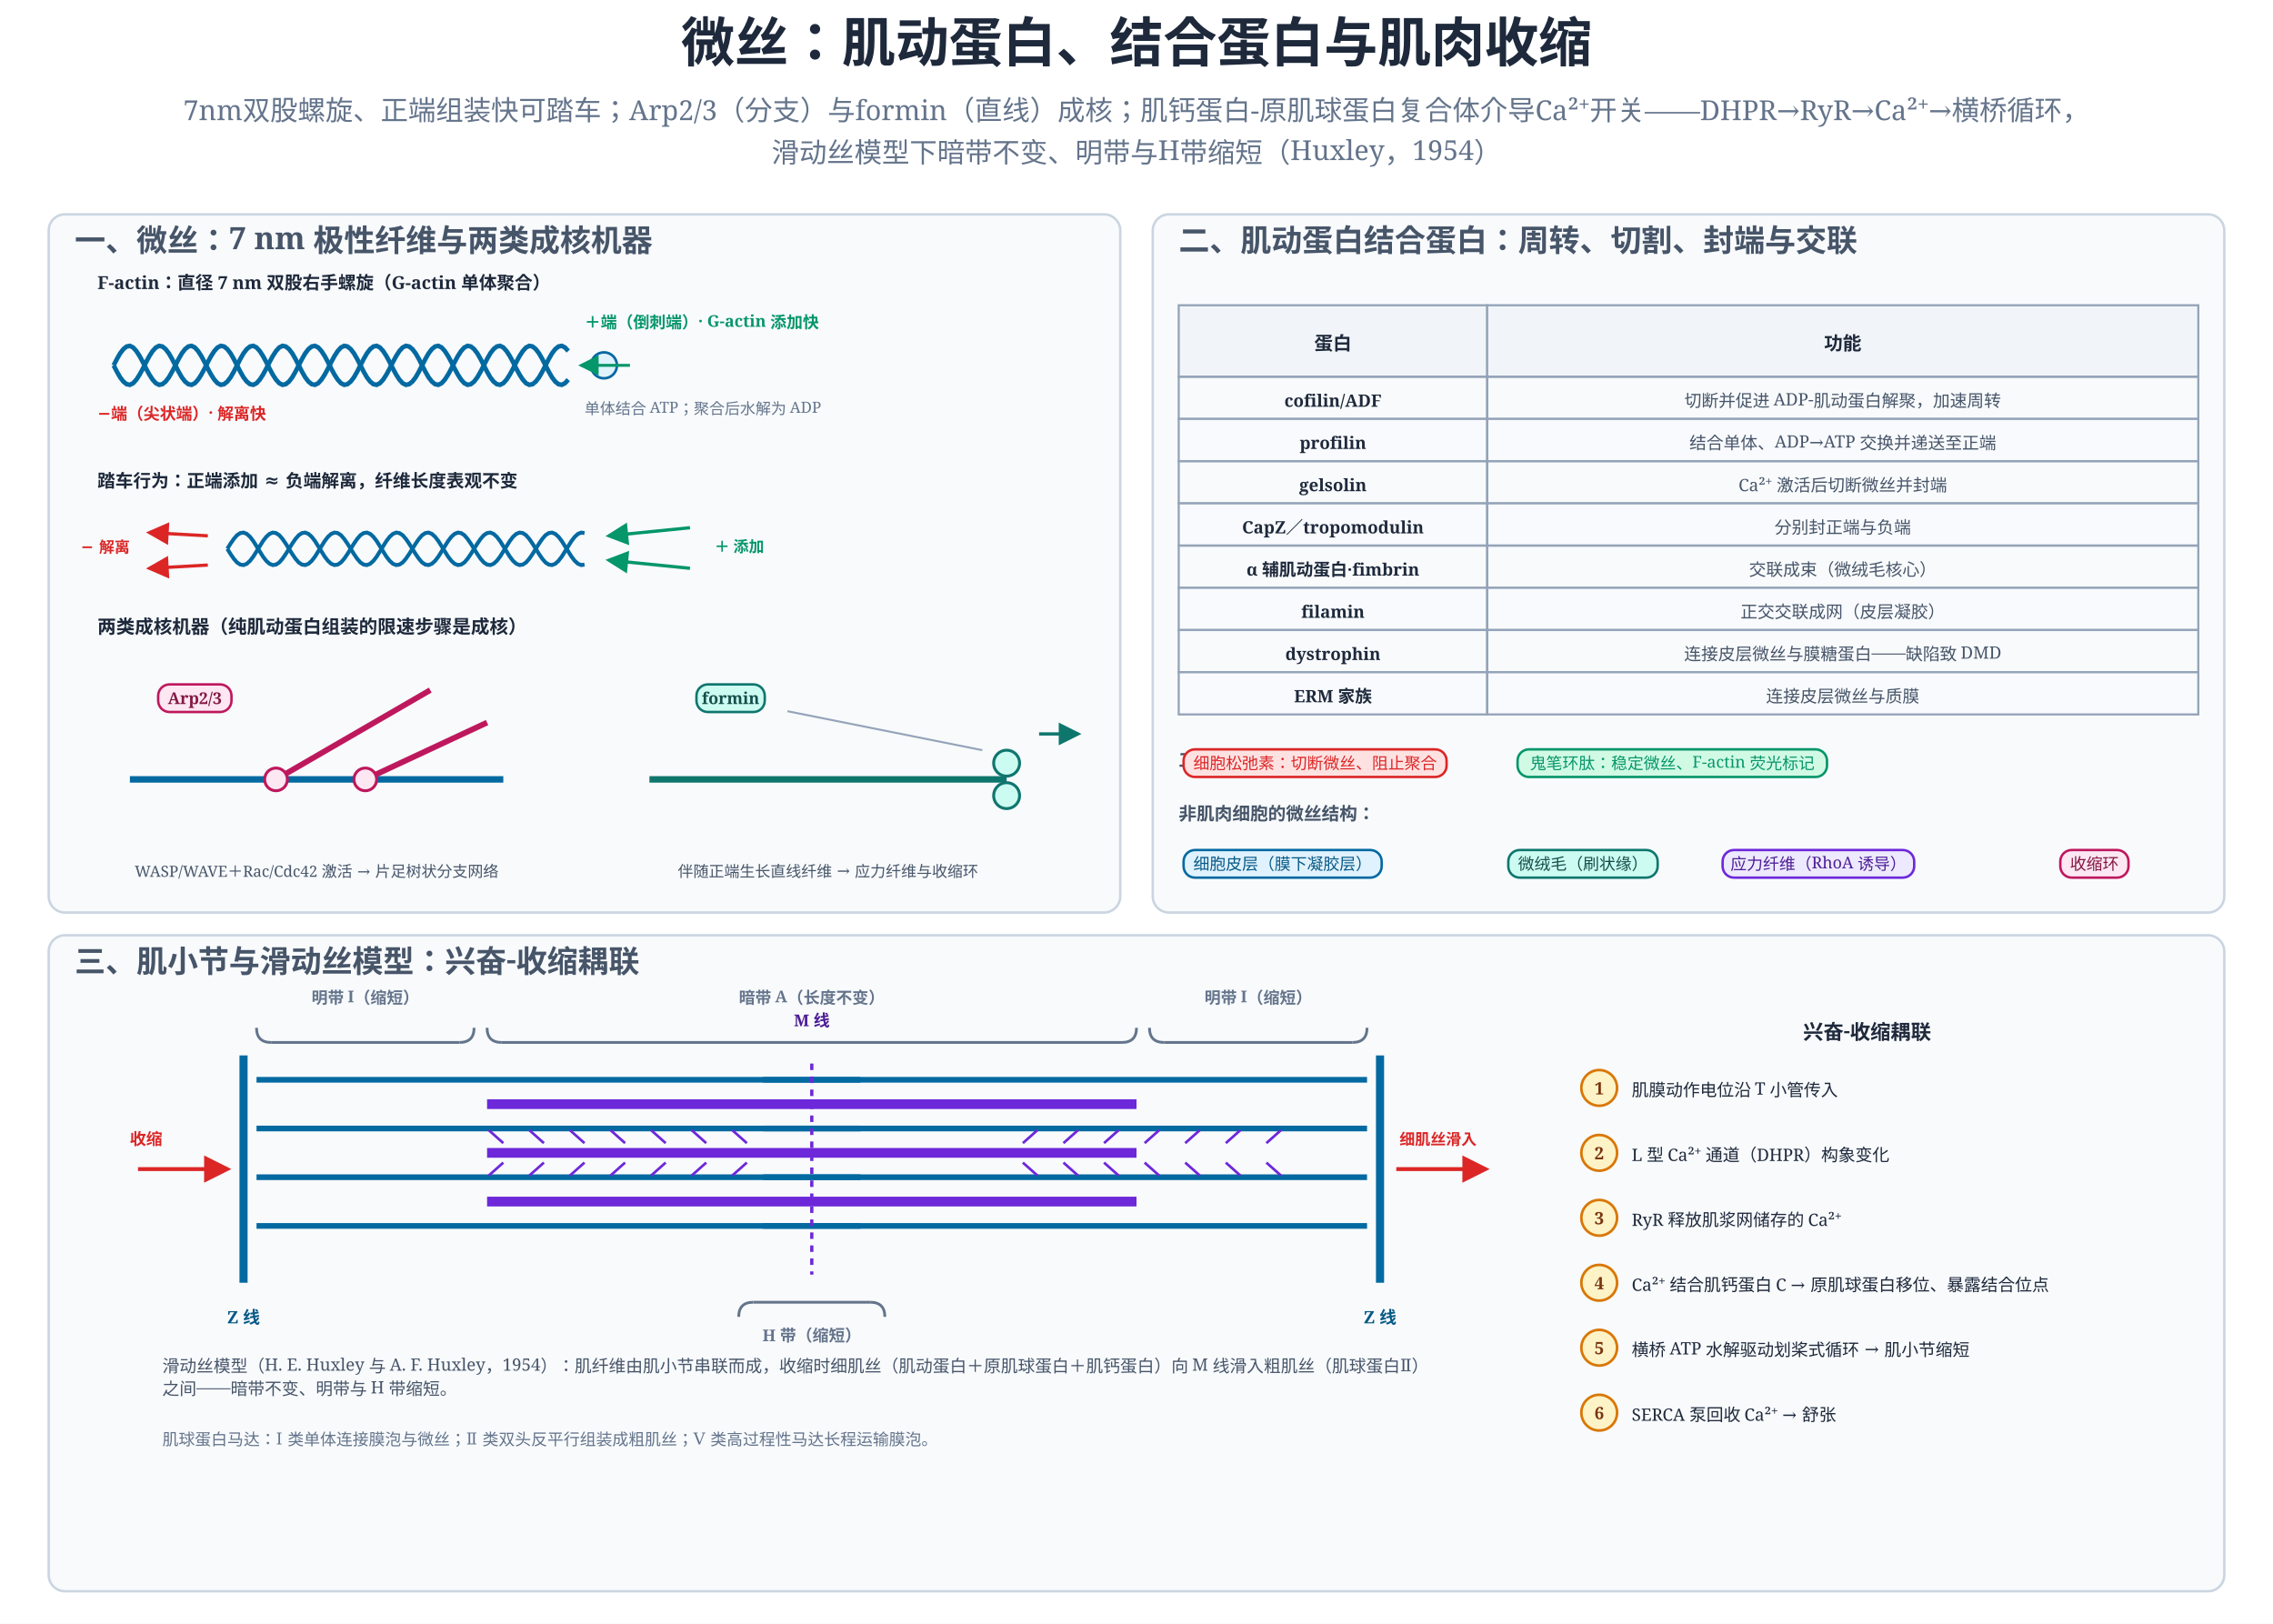
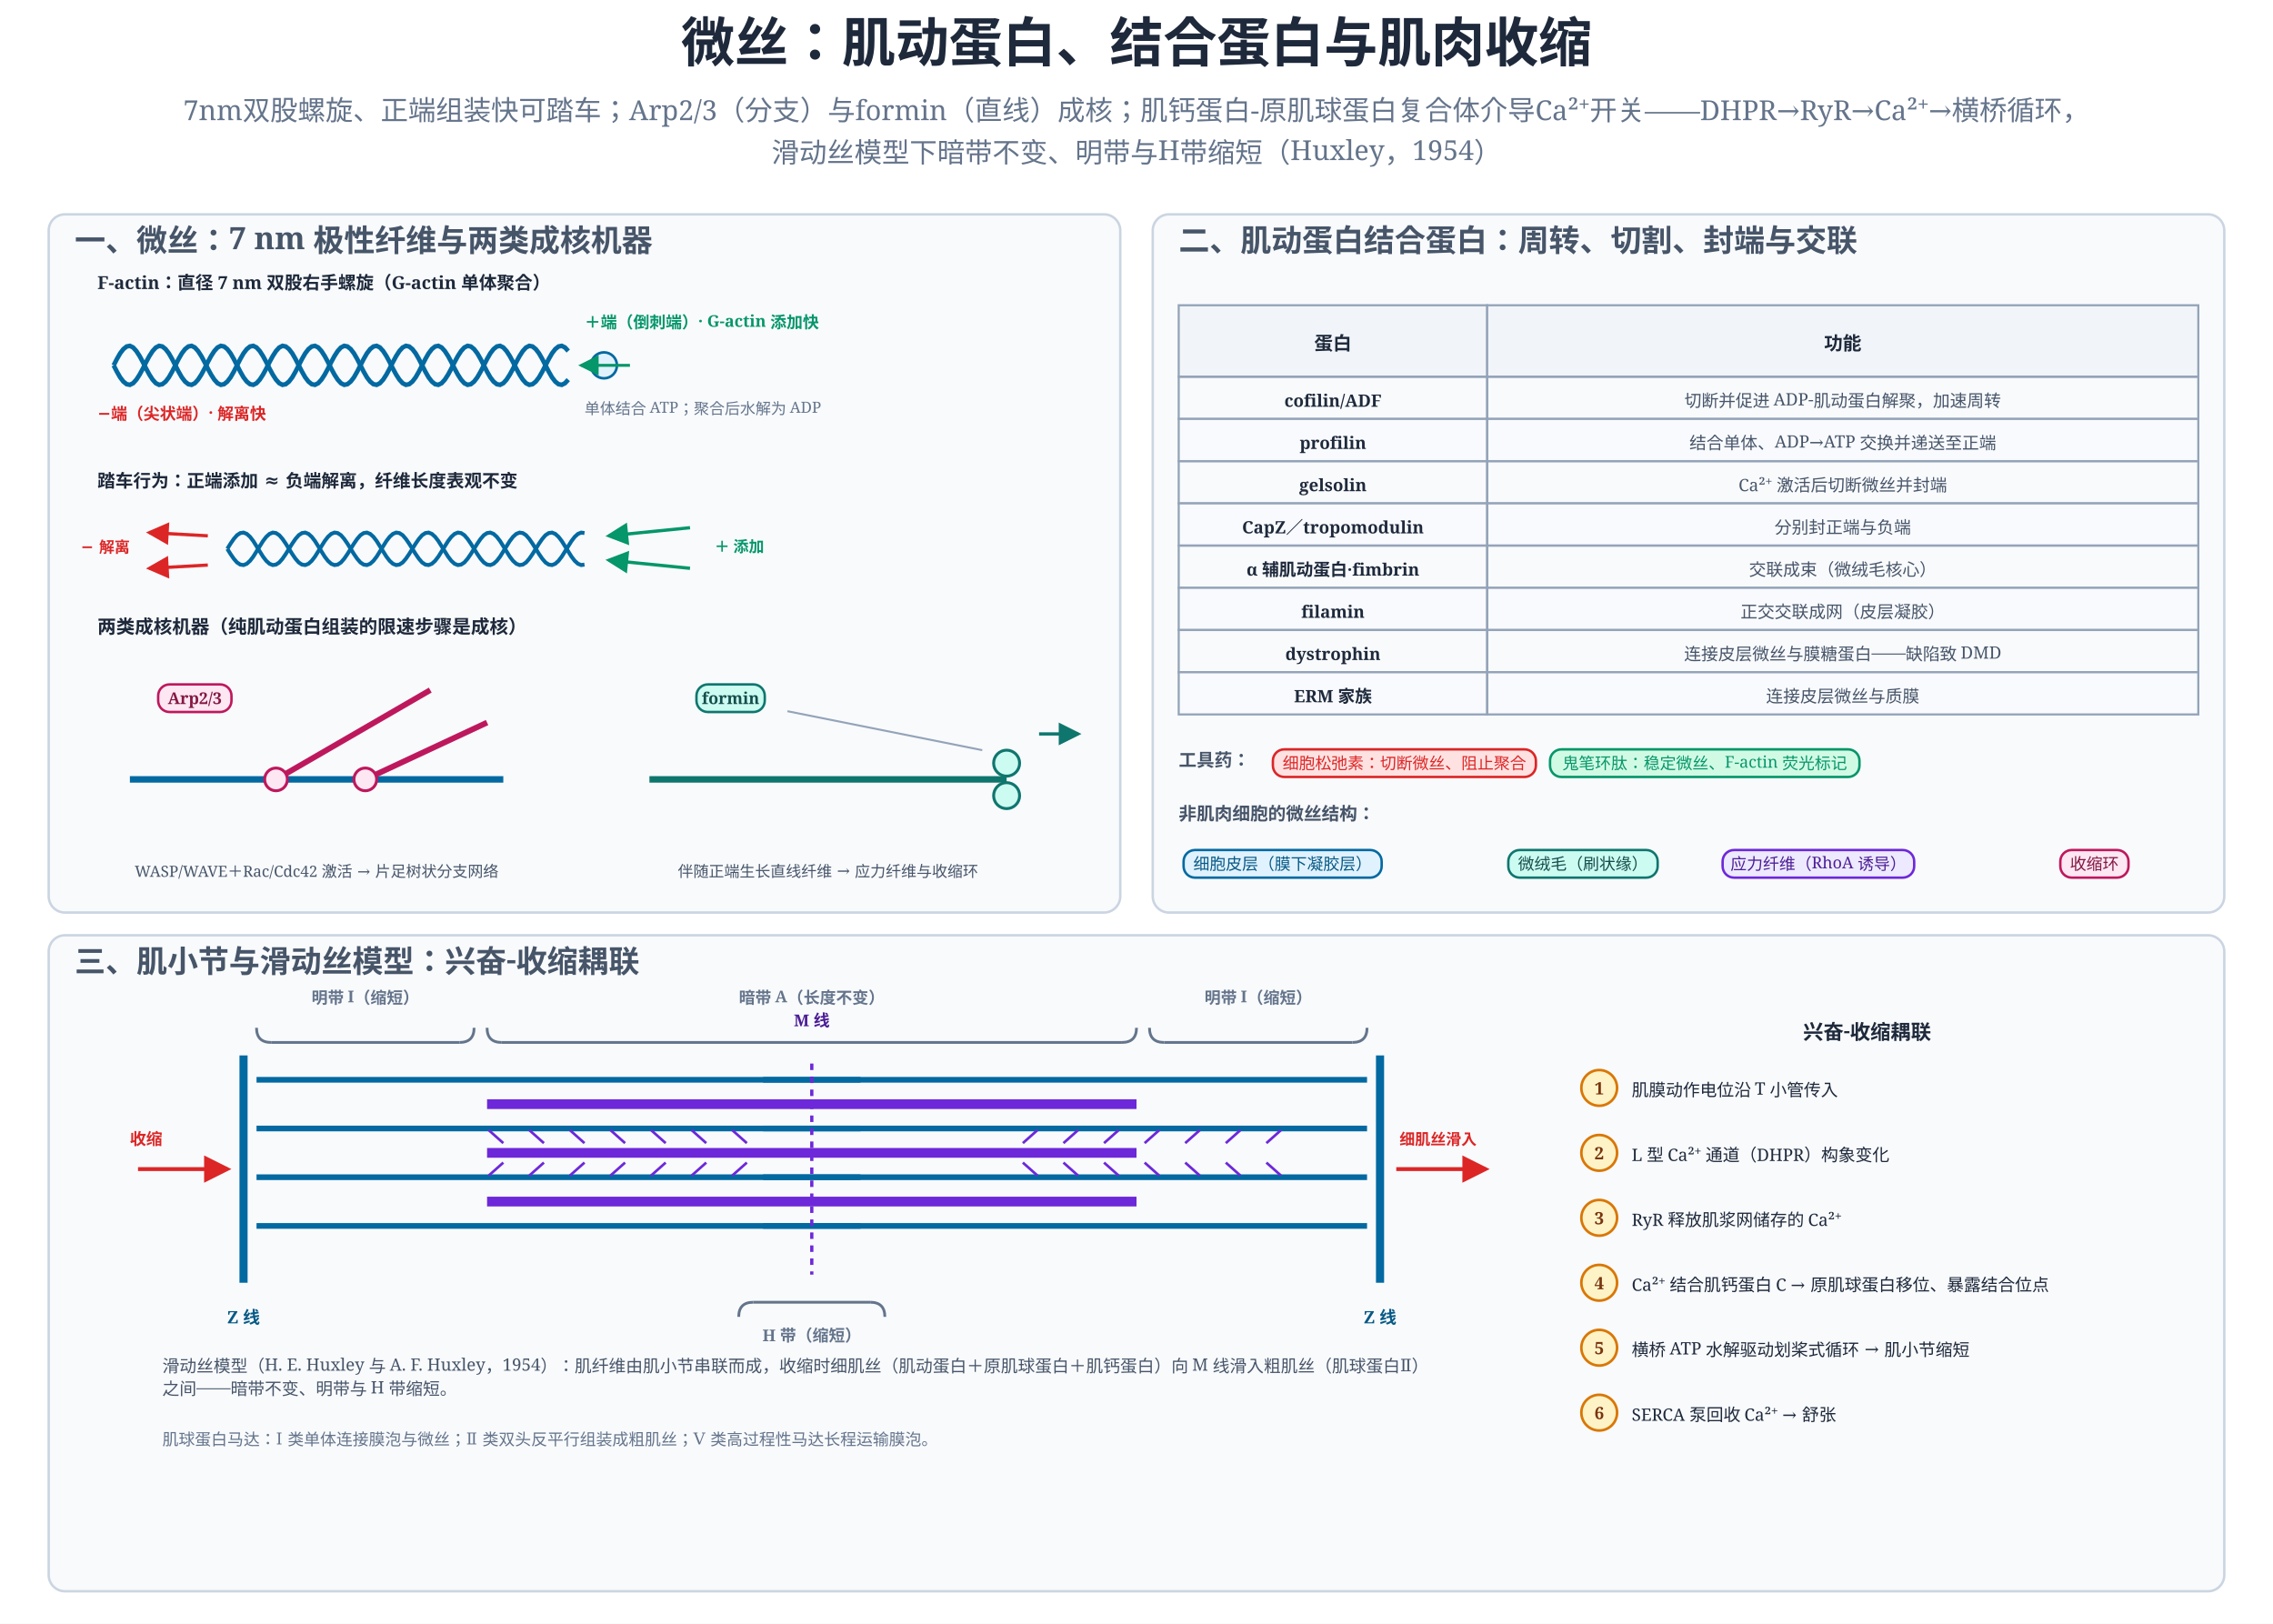
<svg xmlns="http://www.w3.org/2000/svg" width="1400" height="1000" viewBox="0 0 1400 1000" font-family="Noto Serif SC, LXGW WenKai, Songti SC, serif">
  <defs>
    <marker id="arr-ink" viewBox="0 0 10 10" refX="8.5" refY="5" markerWidth="7" markerHeight="7" orient="auto-start-reverse">
      <path d="M0,0 L10,5 L0,10 z" fill="#334155" />
    </marker>
    <marker id="arr-dna" viewBox="0 0 10 10" refX="8.5" refY="5" markerWidth="7" markerHeight="7" orient="auto-start-reverse">
      <path d="M0,0 L10,5 L0,10 z" fill="#0f766e" />
    </marker>
    <marker id="arr-rna" viewBox="0 0 10 10" refX="8.5" refY="5" markerWidth="7" markerHeight="7" orient="auto-start-reverse">
      <path d="M0,0 L10,5 L0,10 z" fill="#b45309" />
    </marker>
    <marker id="arr-pro" viewBox="0 0 10 10" refX="8.5" refY="5" markerWidth="7" markerHeight="7" orient="auto-start-reverse">
      <path d="M0,0 L10,5 L0,10 z" fill="#6d28d9" />
    </marker>
    <marker id="arr-enz" viewBox="0 0 10 10" refX="8.5" refY="5" markerWidth="7" markerHeight="7" orient="auto-start-reverse">
      <path d="M0,0 L10,5 L0,10 z" fill="#be185d" />
    </marker>
    <marker id="arr-acc" viewBox="0 0 10 10" refX="8.5" refY="5" markerWidth="7" markerHeight="7" orient="auto-start-reverse">
      <path d="M0,0 L10,5 L0,10 z" fill="#0369a1" />
    </marker>
    <marker id="arr-ok" viewBox="0 0 10 10" refX="8.5" refY="5" markerWidth="7" markerHeight="7" orient="auto-start-reverse">
      <path d="M0,0 L10,5 L0,10 z" fill="#059669" />
    </marker>
    <marker id="arr-warn" viewBox="0 0 10 10" refX="8.5" refY="5" markerWidth="7" markerHeight="7" orient="auto-start-reverse">
      <path d="M0,0 L10,5 L0,10 z" fill="#b45309" />
    </marker>
    <marker id="arr-bad" viewBox="0 0 10 10" refX="8.5" refY="5" markerWidth="7" markerHeight="7" orient="auto-start-reverse">
      <path d="M0,0 L10,5 L0,10 z" fill="#dc2626" />
    </marker>
    <marker id="arr-mute" viewBox="0 0 10 10" refX="8.5" refY="5" markerWidth="7" markerHeight="7" orient="auto-start-reverse">
      <path d="M0,0 L10,5 L0,10 z" fill="#94a3b8" />
    </marker>
  </defs>
  <rect x="0" y="0" width="1400" height="1000" fill="#ffffff" />
  <text x="700" y="38" text-anchor="middle" font-size="33" font-weight="700" fill="#1e293b">微丝：肌动蛋白、结合蛋白与肌肉收缩</text>
  <text x="700" y="74" text-anchor="middle" font-size="17" fill="#64748b">7nm双股螺旋、正端组装快可踏车；Arp2/3（分支）与formin（直线）成核；肌钙蛋白-原肌球蛋白复合体介导Ca²⁺开关——DHPR→RyR→Ca²⁺→横桥循环，</text>
  <text x="700" y="100" text-anchor="middle" font-size="17" fill="#64748b">滑动丝模型下暗带不变、明带与H带缩短（Huxley，1954）</text>
  <rect x="30" y="132" width="660" height="430" rx="10" fill="#f8fafc" stroke="#cbd5e1" stroke-width="1.5" />
  <text x="46" y="154.84" font-size="19" fill="#475569" font-weight="700">一、微丝：7 nm 极性纤维与两类成核机器</text>
  <text x="60" y="178" font-size="11" fill="#1e293b" font-weight="700">F-actin：直径 7 nm 双股右手螺旋（G-actin 单体聚合）</text>
  <path d="M70,225L70.0,225.0L72.0,221.1L74.0,217.6L76.0,215.0L78.0,213.4L80.0,213.0L82.0,214.0L84.0,216.2L86.0,219.3L88.0,223.0L90.0,227.0L92.0,230.7L94.0,233.8L96.0,236.0L98.0,237.0L100.0,236.6L102.0,235.0L104.0,232.4L106.0,228.9L108.0,225.0L110.0,221.1L112.0,217.6L114.0,215.0L116.0,213.4L118.0,213.0L120.0,214.0L122.0,216.2L124.0,219.3L126.0,223.0L128.0,227.0L130.0,230.7L132.0,233.8L134.0,236.0L136.0,237.0L138.0,236.6L140.0,235.0L142.0,232.4L144.0,228.9L146.0,225.0L148.0,221.1L150.0,217.6L152.0,215.0L154.0,213.4L156.0,213.0L158.0,214.0L160.0,216.2L162.0,219.3L164.0,223.0L166.0,227.0L168.0,230.7L170.0,233.8L172.0,236.0L174.0,237.0L176.0,236.6L178.0,235.0L180.0,232.4L182.0,228.9L184.0,225.0L186.0,221.1L188.0,217.6L190.0,215.0L192.0,213.4L194.0,213.0L196.0,214.0L198.0,216.2L200.0,219.3L202.0,223.0L204.0,227.0L206.0,230.7L208.0,233.8L210.0,236.0L212.0,237.0L214.0,236.6L216.0,235.0L218.0,232.4L220.0,228.9L222.0,225.0L224.0,221.1L226.0,217.6L228.0,215.0L230.0,213.4L232.0,213.0L234.0,214.0L236.0,216.2L238.0,219.3L240.0,223.0L242.0,227.0L244.0,230.7L246.0,233.8L248.0,236.0L250.0,237.0L252.0,236.6L254.0,235.0L256.0,232.4L258.0,228.9L260.0,225.0L262.0,221.1L264.0,217.6L266.0,215.0L268.0,213.4L270.0,213.0L272.0,214.0L274.0,216.2L276.0,219.3L278.0,223.0L280.0,227.0L282.0,230.7L284.0,233.8L286.0,236.0L288.0,237.0L290.0,236.6L292.0,235.0L294.0,232.4L296.0,228.9L298.0,225.0L300.0,221.1L302.0,217.6L304.0,215.0L306.0,213.4L308.0,213.0L310.0,214.0L312.0,216.2L314.0,219.3L316.0,223.0L318.0,227.0L320.0,230.7L322.0,233.8L324.0,236.0L326.0,237.0L328.0,236.6L330.0,235.0L332.0,232.4L334.0,228.9L336.0,225.0L338.0,221.1L340.0,217.6L342.0,215.0L344.0,213.4L346.0,213.0L348.0,214.0L350.0,216.2" fill="none" stroke="#0369a1" stroke-width="2.8" />
  <path d="M70,225L70.0,225.0L72.0,228.9L74.0,232.4L76.0,235.0L78.0,236.6L80.0,237.0L82.0,236.0L84.0,233.8L86.0,230.7L88.0,227.0L90.0,223.0L92.0,219.3L94.0,216.2L96.0,214.0L98.0,213.0L100.0,213.4L102.0,215.0L104.0,217.6L106.0,221.1L108.0,225.0L110.0,228.9L112.0,232.4L114.0,235.0L116.0,236.6L118.0,237.0L120.0,236.0L122.0,233.8L124.0,230.7L126.0,227.0L128.0,223.0L130.0,219.3L132.0,216.2L134.0,214.0L136.0,213.0L138.0,213.4L140.0,215.0L142.0,217.6L144.0,221.1L146.0,225.0L148.0,228.9L150.0,232.4L152.0,235.0L154.0,236.6L156.0,237.0L158.0,236.0L160.0,233.8L162.0,230.7L164.0,227.0L166.0,223.0L168.0,219.3L170.0,216.2L172.0,214.0L174.0,213.0L176.0,213.4L178.0,215.0L180.0,217.6L182.0,221.1L184.0,225.0L186.0,228.9L188.0,232.4L190.0,235.0L192.0,236.6L194.0,237.0L196.0,236.0L198.0,233.8L200.0,230.7L202.0,227.0L204.0,223.0L206.0,219.3L208.0,216.2L210.0,214.0L212.0,213.0L214.0,213.4L216.0,215.0L218.0,217.6L220.0,221.1L222.0,225.0L224.0,228.9L226.0,232.4L228.0,235.0L230.0,236.6L232.0,237.0L234.0,236.0L236.0,233.8L238.0,230.7L240.0,227.0L242.0,223.0L244.0,219.3L246.0,216.2L248.0,214.0L250.0,213.0L252.0,213.4L254.0,215.0L256.0,217.6L258.0,221.1L260.0,225.0L262.0,228.9L264.0,232.4L266.0,235.0L268.0,236.6L270.0,237.0L272.0,236.0L274.0,233.8L276.0,230.7L278.0,227.0L280.0,223.0L282.0,219.3L284.0,216.2L286.0,214.0L288.0,213.0L290.0,213.4L292.0,215.0L294.0,217.6L296.0,221.1L298.0,225.0L300.0,228.9L302.0,232.4L304.0,235.0L306.0,236.6L308.0,237.0L310.0,236.0L312.0,233.8L314.0,230.7L316.0,227.0L318.0,223.0L320.0,219.3L322.0,216.2L324.0,214.0L326.0,213.0L328.0,213.4L330.0,215.0L332.0,217.6L334.0,221.1L336.0,225.0L338.0,228.9L340.0,232.4L342.0,235.0L344.0,236.6L346.0,237.0L348.0,236.0L350.0,233.8" fill="none" stroke="#0369a1" stroke-width="2.8" />
  <circle cx="372" cy="225" r="8" fill="#e0f2fe" stroke="#0369a1" stroke-width="1.6" />
  <line x1="388" y1="225" x2="358" y2="225" stroke="#059669" stroke-width="1.8" marker-end="url(#arr-ok)" />
  <text x="360" y="202" font-size="10" fill="#059669" font-weight="700">＋端（倒刺端）· G-actin 添加快</text>
  <text x="60" y="258" font-size="10" fill="#dc2626" font-weight="600">−端（尖状端）· 解离快</text>
  <text x="360" y="255" font-size="9.5" fill="#64748b">单体结合 ATP；聚合后水解为 ADP</text>
  <text x="60" y="300" font-size="11" fill="#1e293b" font-weight="700">踏车行为：正端添加 ≈ 负端解离，纤维长度表观不变</text>
  <path d="M140,338L140.0,338.0L142.0,334.8L144.0,331.9L146.0,329.6L148.0,328.3L150.0,328.0L152.0,328.8L154.0,330.6L156.0,333.2L158.0,336.4L160.0,339.6L162.0,342.8L164.0,345.4L166.0,347.2L168.0,348.0L170.0,347.7L172.0,346.4L174.0,344.1L176.0,341.2L178.0,338.0L180.0,334.8L182.0,331.9L184.0,329.6L186.0,328.3L188.0,328.0L190.0,328.8L192.0,330.6L194.0,333.2L196.0,336.4L198.0,339.6L200.0,342.8L202.0,345.4L204.0,347.2L206.0,348.0L208.0,347.7L210.0,346.4L212.0,344.1L214.0,341.2L216.0,338.0L218.0,334.8L220.0,331.9L222.0,329.6L224.0,328.3L226.0,328.0L228.0,328.8L230.0,330.6L232.0,333.2L234.0,336.4L236.0,339.6L238.0,342.8L240.0,345.4L242.0,347.2L244.0,348.0L246.0,347.7L248.0,346.4L250.0,344.1L252.0,341.2L254.0,338.0L256.0,334.8L258.0,331.9L260.0,329.6L262.0,328.3L264.0,328.0L266.0,328.8L268.0,330.6L270.0,333.2L272.0,336.4L274.0,339.6L276.0,342.8L278.0,345.4L280.0,347.2L282.0,348.0L284.0,347.7L286.0,346.4L288.0,344.1L290.0,341.2L292.0,338.0L294.0,334.8L296.0,331.9L298.0,329.6L300.0,328.3L302.0,328.0L304.0,328.8L306.0,330.6L308.0,333.2L310.0,336.4L312.0,339.6L314.0,342.8L316.0,345.4L318.0,347.2L320.0,348.0L322.0,347.7L324.0,346.4L326.0,344.1L328.0,341.2L330.0,338.0L332.0,334.8L334.0,331.9L336.0,329.6L338.0,328.3L340.0,328.0L342.0,328.8L344.0,330.6L346.0,333.2L348.0,336.4L350.0,339.6L352.0,342.8L354.0,345.4L356.0,347.2L358.0,348.0L360.0,347.7" fill="none" stroke="#0369a1" stroke-width="2.4" />
  <path d="M140,338L140.0,338.0L142.0,341.2L144.0,344.1L146.0,346.4L148.0,347.7L150.0,348.0L152.0,347.2L154.0,345.4L156.0,342.8L158.0,339.6L160.0,336.4L162.0,333.2L164.0,330.6L166.0,328.8L168.0,328.0L170.0,328.3L172.0,329.6L174.0,331.9L176.0,334.8L178.0,338.0L180.0,341.2L182.0,344.1L184.0,346.4L186.0,347.7L188.0,348.0L190.0,347.2L192.0,345.4L194.0,342.8L196.0,339.6L198.0,336.4L200.0,333.2L202.0,330.6L204.0,328.8L206.0,328.0L208.0,328.3L210.0,329.6L212.0,331.9L214.0,334.8L216.0,338.0L218.0,341.2L220.0,344.1L222.0,346.4L224.0,347.7L226.0,348.0L228.0,347.2L230.0,345.4L232.0,342.8L234.0,339.6L236.0,336.4L238.0,333.2L240.0,330.6L242.0,328.8L244.0,328.0L246.0,328.3L248.0,329.6L250.0,331.9L252.0,334.8L254.0,338.0L256.0,341.2L258.0,344.1L260.0,346.4L262.0,347.7L264.0,348.0L266.0,347.2L268.0,345.4L270.0,342.8L272.0,339.6L274.0,336.4L276.0,333.2L278.0,330.6L280.0,328.8L282.0,328.0L284.0,328.3L286.0,329.6L288.0,331.9L290.0,334.8L292.0,338.0L294.0,341.2L296.0,344.1L298.0,346.4L300.0,347.7L302.0,348.0L304.0,347.2L306.0,345.4L308.0,342.8L310.0,339.6L312.0,336.4L314.0,333.2L316.0,330.6L318.0,328.8L320.0,328.0L322.0,328.3L324.0,329.6L326.0,331.9L328.0,334.8L330.0,338.0L332.0,341.2L334.0,344.1L336.0,346.4L338.0,347.7L340.0,348.0L342.0,347.2L344.0,345.4L346.0,342.8L348.0,339.6L350.0,336.4L352.0,333.2L354.0,330.6L356.0,328.8L358.0,328.0L360.0,328.3" fill="none" stroke="#0369a1" stroke-width="2.4" />
  <line x1="425" y1="325" x2="375" y2="330" stroke="#059669" stroke-width="2" marker-end="url(#arr-ok)" />
  <line x1="425" y1="350" x2="375" y2="345" stroke="#059669" stroke-width="2" marker-end="url(#arr-ok)" />
  <text x="440" y="340" font-size="9.5" fill="#059669" font-weight="700">＋ 添加</text>
  <line x1="128" y1="330" x2="92" y2="328" stroke="#dc2626" stroke-width="2" marker-end="url(#arr-bad)" />
  <line x1="128" y1="348" x2="92" y2="350" stroke="#dc2626" stroke-width="2" marker-end="url(#arr-bad)" />
  <text x="80" y="340" font-size="9.5" fill="#dc2626" text-anchor="end" font-weight="700">− 解离</text>
  <text x="60" y="390" font-size="11.5" fill="#1e293b" font-weight="700">两类成核机器（纯肌动蛋白组装的限速步骤是成核）</text>
  <line x1="80" y1="480" x2="310" y2="480" stroke="#0369a1" stroke-width="4" />
  <line x1="170" y1="480" x2="265" y2="425" stroke="#be185d" stroke-width="3.5" />
  <line x1="225" y1="480" x2="300" y2="445" stroke="#be185d" stroke-width="3.5" />
  <circle cx="170" cy="480" r="7" fill="#fce7f3" stroke="#be185d" stroke-width="1.8" />
  <circle cx="225" cy="480" r="7" fill="#fce7f3" stroke="#be185d" stroke-width="1.8" />
  <rect x="97.417" y="421.5" width="45.166" height="17" rx="7" fill="#fce7f3" stroke="#be185d" stroke-width="1.5" />
  <text x="120" y="433.6" font-size="10" fill="#831843" text-anchor="middle" font-weight="700">Arp2/3</text>
  <text x="195" y="540" font-size="9.5" fill="#475569" text-anchor="middle">WASP/WAVE＋Rac/Cdc42 激活 → 片足树状分支网络</text>
  <line x1="400" y1="480" x2="620" y2="480" stroke="#0f766e" stroke-width="4" />
  <circle cx="620" cy="470" r="8" fill="#ccfbf1" stroke="#0f766e" stroke-width="1.8" />
  <circle cx="620" cy="490" r="8" fill="#ccfbf1" stroke="#0f766e" stroke-width="1.8" />
  <line x1="640" y1="452" x2="664" y2="452" stroke="#0f766e" stroke-width="2" marker-end="url(#arr-dna)" />
  <rect x="428.962" y="421.5" width="42.076" height="17" rx="7" fill="#ccfbf1" stroke="#0f766e" stroke-width="1.5" />
  <text x="450" y="433.6" font-size="10" fill="#134e4a" text-anchor="middle" font-weight="700">formin</text>
  <line x1="485" y1="438" x2="605" y2="462" stroke="#94a3b8" stroke-width="1.2" />
  <text x="510" y="540" font-size="9.5" fill="#475569" text-anchor="middle">伴随正端生长直线纤维 → 应力纤维与收缩环</text>
  <rect x="710" y="132" width="660" height="430" rx="10" fill="#f8fafc" stroke="#cbd5e1" stroke-width="1.5" />
  <text x="726" y="154.84" font-size="19" fill="#475569" font-weight="700">二、肌动蛋白结合蛋白：周转、切割、封端与交联</text>
  <rect x="726" y="188" width="190" height="44" fill="#f1f5f9" stroke="#94a3b8" stroke-width="1.3" />
  <text x="821" y="215.5" font-size="11.5" fill="#1e293b" text-anchor="middle" font-weight="700">蛋白</text>
  <rect x="916" y="188" width="438" height="44" fill="#f1f5f9" stroke="#94a3b8" stroke-width="1.3" />
  <text x="1135" y="215.5" font-size="11.5" fill="#1e293b" text-anchor="middle" font-weight="700">功能</text>
  <rect x="726" y="232" width="190" height="26" fill="none" stroke="#94a3b8" stroke-width="1.3" />
  <text x="821" y="250.5" font-size="10.5" fill="#1e293b" text-anchor="middle" font-weight="700">cofilin/ADF</text>
  <rect x="916" y="232" width="438" height="26" fill="none" stroke="#94a3b8" stroke-width="1.3" />
  <text x="1135" y="250.5" font-size="10.5" fill="#475569" text-anchor="middle" font-weight="500">切断并促进 ADP-肌动蛋白解聚，加速周转</text>
  <rect x="726" y="258" width="628" height="26" fill="#f8fafc" fill-opacity="0.85" />
  <rect x="726" y="258" width="190" height="26" fill="none" stroke="#94a3b8" stroke-width="1.3" />
  <text x="821" y="276.5" font-size="10.5" fill="#1e293b" text-anchor="middle" font-weight="700">profilin</text>
  <rect x="916" y="258" width="438" height="26" fill="none" stroke="#94a3b8" stroke-width="1.3" />
  <text x="1135" y="276.5" font-size="10.5" fill="#475569" text-anchor="middle" font-weight="500">结合单体、ADP→ATP 交换并递送至正端</text>
  <rect x="726" y="284" width="190" height="26" fill="none" stroke="#94a3b8" stroke-width="1.3" />
  <text x="821" y="302.5" font-size="10.5" fill="#1e293b" text-anchor="middle" font-weight="700">gelsolin</text>
  <rect x="916" y="284" width="438" height="26" fill="none" stroke="#94a3b8" stroke-width="1.3" />
  <text x="1135" y="302.5" font-size="10.5" fill="#475569" text-anchor="middle" font-weight="500">Ca²⁺ 激活后切断微丝并封端</text>
  <rect x="726" y="310" width="628" height="26" fill="#f8fafc" fill-opacity="0.85" />
  <rect x="726" y="310" width="190" height="26" fill="none" stroke="#94a3b8" stroke-width="1.3" />
  <text x="821" y="328.5" font-size="10.5" fill="#1e293b" text-anchor="middle" font-weight="700">CapZ／tropomodulin</text>
  <rect x="916" y="310" width="438" height="26" fill="none" stroke="#94a3b8" stroke-width="1.3" />
  <text x="1135" y="328.5" font-size="10.5" fill="#475569" text-anchor="middle" font-weight="500">分别封正端与负端</text>
  <rect x="726" y="336" width="190" height="26" fill="none" stroke="#94a3b8" stroke-width="1.3" />
  <text x="821" y="354.5" font-size="10.5" fill="#1e293b" text-anchor="middle" font-weight="700">α 辅肌动蛋白·fimbrin</text>
  <rect x="916" y="336" width="438" height="26" fill="none" stroke="#94a3b8" stroke-width="1.3" />
  <text x="1135" y="354.5" font-size="10.5" fill="#475569" text-anchor="middle" font-weight="500">交联成束（微绒毛核心）</text>
  <rect x="726" y="362" width="628" height="26" fill="#f8fafc" fill-opacity="0.85" />
  <rect x="726" y="362" width="190" height="26" fill="none" stroke="#94a3b8" stroke-width="1.3" />
  <text x="821" y="380.5" font-size="10.5" fill="#1e293b" text-anchor="middle" font-weight="700">filamin</text>
  <rect x="916" y="362" width="438" height="26" fill="none" stroke="#94a3b8" stroke-width="1.3" />
  <text x="1135" y="380.5" font-size="10.5" fill="#475569" text-anchor="middle" font-weight="500">正交交联成网（皮层凝胶）</text>
  <rect x="726" y="388" width="190" height="26" fill="none" stroke="#94a3b8" stroke-width="1.3" />
  <text x="821" y="406.5" font-size="10.5" fill="#1e293b" text-anchor="middle" font-weight="700">dystrophin</text>
  <rect x="916" y="388" width="438" height="26" fill="none" stroke="#94a3b8" stroke-width="1.3" />
  <text x="1135" y="406.5" font-size="10.5" fill="#475569" text-anchor="middle" font-weight="500">连接皮层微丝与膜糖蛋白——缺陷致 DMD</text>
  <rect x="726" y="414" width="628" height="26" fill="#f8fafc" fill-opacity="0.85" />
  <rect x="726" y="414" width="190" height="26" fill="none" stroke="#94a3b8" stroke-width="1.3" />
  <text x="821" y="432.5" font-size="10.5" fill="#1e293b" text-anchor="middle" font-weight="700">ERM 家族</text>
  <rect x="916" y="414" width="438" height="26" fill="none" stroke="#94a3b8" stroke-width="1.3" />
  <text x="1135" y="432.5" font-size="10.5" fill="#475569" text-anchor="middle" font-weight="500">连接皮层微丝与质膜</text>
  <text x="726" y="472" font-size="11" fill="#475569" font-weight="700">工具药：</text>
-   <rect x="729" y="461.5" width="162" height="17" rx="7" fill="#fee2e2" stroke="#dc2626" stroke-width="1.5" />
-   <text x="810" y="473.6" font-size="10" fill="#dc2626" text-anchor="middle">细胞松弛素：切断微丝、阻止聚合</text>
-   <rect x="934.7" y="461.5" width="190.6" height="17" rx="7" fill="#d1fae5" stroke="#059669" stroke-width="1.5" />
-   <text x="1030" y="473.6" font-size="10" fill="#059669" text-anchor="middle">鬼笔环肽：稳定微丝、F-actin 荧光标记</text>
+   <rect x="784" y="461.5" width="162" height="17" rx="7" fill="#fee2e2" stroke="#dc2626" stroke-width="1.5" />
+   <text x="865" y="473.6" font-size="10" fill="#dc2626" text-anchor="middle">细胞松弛素：切断微丝、阻止聚合</text>
+   <rect x="954.7" y="461.5" width="190.6" height="17" rx="7" fill="#d1fae5" stroke="#059669" stroke-width="1.5" />
+   <text x="1050" y="473.6" font-size="10" fill="#059669" text-anchor="middle">鬼笔环肽：稳定微丝、F-actin 荧光标记</text>
  <text x="726" y="505" font-size="11" fill="#475569" font-weight="700">非肌肉细胞的微丝结构：</text>
  <rect x="729" y="523.5" width="122" height="17" rx="7" fill="#e0f2fe" stroke="#0369a1" stroke-width="1.5" />
  <text x="790" y="535.6" font-size="10" fill="#075985" text-anchor="middle">细胞皮层（膜下凝胶层）</text>
  <rect x="929" y="523.5" width="92" height="17" rx="7" fill="#ccfbf1" stroke="#0f766e" stroke-width="1.5" />
  <text x="975" y="535.6" font-size="10" fill="#134e4a" text-anchor="middle">微绒毛（刷状缘）</text>
  <rect x="1061" y="523.5" width="118" height="17" rx="7" fill="#ede9fe" stroke="#6d28d9" stroke-width="1.5" />
  <text x="1120" y="535.6" font-size="10" fill="#4c1d95" text-anchor="middle">应力纤维（RhoA 诱导）</text>
  <rect x="1269" y="523.5" width="42" height="17" rx="7" fill="#fce7f3" stroke="#be185d" stroke-width="1.5" />
  <text x="1290" y="535.6" font-size="10" fill="#831843" text-anchor="middle">收缩环</text>
  <rect x="30" y="576" width="1340" height="404" rx="10" fill="#f8fafc" stroke="#cbd5e1" stroke-width="1.5" />
  <text x="46" y="598.84" font-size="19" fill="#475569" font-weight="700">三、肌小节与滑动丝模型：兴奋-收缩耦联</text>
  <path d="M 158,633 Q 158,642 167,642 M 283,642 Q 292,642 292,633" fill="none" stroke="#64748b" stroke-width="1.7" />
  <line x1="167" y1="642" x2="283" y2="642" stroke="#64748b" stroke-width="1.7" />
  <text x="225" y="618" font-size="10" fill="#64748b" text-anchor="middle" font-weight="600">明带 I（缩短）</text>
  <path d="M 300,633 Q 300,642 309,642 M 691,642 Q 700,642 700,633" fill="none" stroke="#64748b" stroke-width="1.7" />
  <line x1="309" y1="642" x2="691" y2="642" stroke="#64748b" stroke-width="1.7" />
  <text x="500" y="618" font-size="10" fill="#64748b" text-anchor="middle" font-weight="600">暗带 A（长度不变）</text>
  <path d="M 708,633 Q 708,642 717,642 M 833,642 Q 842,642 842,633" fill="none" stroke="#64748b" stroke-width="1.7" />
  <line x1="717" y1="642" x2="833" y2="642" stroke="#64748b" stroke-width="1.7" />
  <text x="775" y="618" font-size="10" fill="#64748b" text-anchor="middle" font-weight="600">明带 I（缩短）</text>
  <line x1="150" y1="650" x2="150" y2="790" stroke="#0369a1" stroke-width="5" />
  <line x1="850" y1="650" x2="850" y2="790" stroke="#0369a1" stroke-width="5" />
  <line x1="158" y1="665" x2="530" y2="665" stroke="#0369a1" stroke-width="3.5" />
  <line x1="470" y1="665" x2="842" y2="665" stroke="#0369a1" stroke-width="3.5" />
  <line x1="158" y1="695" x2="530" y2="695" stroke="#0369a1" stroke-width="3.5" />
  <line x1="470" y1="695" x2="842" y2="695" stroke="#0369a1" stroke-width="3.5" />
  <line x1="158" y1="725" x2="530" y2="725" stroke="#0369a1" stroke-width="3.5" />
  <line x1="470" y1="725" x2="842" y2="725" stroke="#0369a1" stroke-width="3.5" />
  <line x1="158" y1="755" x2="530" y2="755" stroke="#0369a1" stroke-width="3.5" />
  <line x1="470" y1="755" x2="842" y2="755" stroke="#0369a1" stroke-width="3.5" />
  <line x1="300" y1="680" x2="700" y2="680" stroke="#6d28d9" stroke-width="6" />
  <line x1="300" y1="710" x2="700" y2="710" stroke="#6d28d9" stroke-width="6" />
  <line x1="300" y1="740" x2="700" y2="740" stroke="#6d28d9" stroke-width="6" />
  <line x1="310" y1="704" x2="301" y2="696" stroke="#6d28d9" stroke-width="1.6" />
  <line x1="310" y1="716" x2="301" y2="724" stroke="#6d28d9" stroke-width="1.6" />
  <line x1="780" y1="704" x2="789" y2="696" stroke="#6d28d9" stroke-width="1.6" />
  <line x1="780" y1="716" x2="789" y2="724" stroke="#6d28d9" stroke-width="1.6" />
  <line x1="335" y1="704" x2="326" y2="696" stroke="#6d28d9" stroke-width="1.6" />
  <line x1="335" y1="716" x2="326" y2="724" stroke="#6d28d9" stroke-width="1.6" />
  <line x1="755" y1="704" x2="764" y2="696" stroke="#6d28d9" stroke-width="1.6" />
  <line x1="755" y1="716" x2="764" y2="724" stroke="#6d28d9" stroke-width="1.6" />
  <line x1="360" y1="704" x2="351" y2="696" stroke="#6d28d9" stroke-width="1.6" />
  <line x1="360" y1="716" x2="351" y2="724" stroke="#6d28d9" stroke-width="1.6" />
  <line x1="730" y1="704" x2="739" y2="696" stroke="#6d28d9" stroke-width="1.6" />
  <line x1="730" y1="716" x2="739" y2="724" stroke="#6d28d9" stroke-width="1.6" />
  <line x1="385" y1="704" x2="376" y2="696" stroke="#6d28d9" stroke-width="1.6" />
  <line x1="385" y1="716" x2="376" y2="724" stroke="#6d28d9" stroke-width="1.6" />
  <line x1="705" y1="704" x2="714" y2="696" stroke="#6d28d9" stroke-width="1.6" />
  <line x1="705" y1="716" x2="714" y2="724" stroke="#6d28d9" stroke-width="1.6" />
  <line x1="410" y1="704" x2="401" y2="696" stroke="#6d28d9" stroke-width="1.6" />
  <line x1="410" y1="716" x2="401" y2="724" stroke="#6d28d9" stroke-width="1.6" />
  <line x1="680" y1="704" x2="689" y2="696" stroke="#6d28d9" stroke-width="1.6" />
  <line x1="680" y1="716" x2="689" y2="724" stroke="#6d28d9" stroke-width="1.6" />
  <line x1="435" y1="704" x2="426" y2="696" stroke="#6d28d9" stroke-width="1.6" />
  <line x1="435" y1="716" x2="426" y2="724" stroke="#6d28d9" stroke-width="1.6" />
  <line x1="655" y1="704" x2="664" y2="696" stroke="#6d28d9" stroke-width="1.6" />
  <line x1="655" y1="716" x2="664" y2="724" stroke="#6d28d9" stroke-width="1.6" />
  <line x1="460" y1="704" x2="451" y2="696" stroke="#6d28d9" stroke-width="1.6" />
  <line x1="460" y1="716" x2="451" y2="724" stroke="#6d28d9" stroke-width="1.6" />
  <line x1="630" y1="704" x2="639" y2="696" stroke="#6d28d9" stroke-width="1.6" />
  <line x1="630" y1="716" x2="639" y2="724" stroke="#6d28d9" stroke-width="1.6" />
  <line x1="500" y1="655" x2="500" y2="785" stroke="#6d28d9" stroke-width="2" stroke-dasharray="4 4" />
  <text x="500" y="632" font-size="10" fill="#4c1d95" text-anchor="middle" font-weight="700">M 线</text>
  <path d="M 455,811 Q 455,802 464,802 M 536,802 Q 545,802 545,811" fill="none" stroke="#64748b" stroke-width="1.7" />
  <line x1="464" y1="802" x2="536" y2="802" stroke="#64748b" stroke-width="1.7" />
  <text x="500" y="826" font-size="10" fill="#64748b" text-anchor="middle" font-weight="600">H 带（缩短）</text>
  <text x="150" y="815" font-size="10.5" fill="#075985" text-anchor="middle" font-weight="700">Z 线</text>
  <text x="850" y="815" font-size="10.5" fill="#075985" text-anchor="middle" font-weight="700">Z 线</text>
  <line x1="85" y1="720" x2="140" y2="720" stroke="#dc2626" stroke-width="2.4" marker-end="url(#arr-bad)" />
  <text x="80" y="705" font-size="10" fill="#dc2626" font-weight="700">收缩</text>
  <line x1="860" y1="720" x2="915" y2="720" stroke="#dc2626" stroke-width="2.4" marker-end="url(#arr-bad)" />
  <text x="862" y="705" font-size="9.5" fill="#dc2626" font-weight="700">细肌丝滑入</text>
  <text x="100" y="845" font-size="10.5" fill="#475569">滑动丝模型（H. E. Huxley 与 A. F. Huxley，1954）：肌纤维由肌小节串联而成，收缩时细肌丝（肌动蛋白＋原肌球蛋白＋肌钙蛋白）向 M 线滑入粗肌丝（肌球蛋白Ⅱ）</text>
  <text x="100" y="859" font-size="10.5" fill="#475569">之间——暗带不变、明带与 H 带缩短。</text>
  <text x="100" y="890" font-size="10" fill="#64748b">肌球蛋白马达：Ⅰ 类单体连接膜泡与微丝；Ⅱ 类双头反平行组装成粗肌丝；Ⅴ 类高过程性马达长程运输膜泡。</text>
  <text x="1150" y="640" font-size="12.5" fill="#1e293b" text-anchor="middle" font-weight="700">兴奋-收缩耦联</text>
  <circle cx="985" cy="670" r="11" fill="#fef3c7" stroke="#d97706" stroke-width="1.6" />
  <text x="985" y="674" font-size="10.5" fill="#78350f" text-anchor="middle" font-weight="700">1</text>
  <text x="1005" y="675" font-size="10.5" fill="#1e293b">肌膜动作电位沿 T 小管传入</text>
  <circle cx="985" cy="710" r="11" fill="#fef3c7" stroke="#d97706" stroke-width="1.6" />
  <text x="985" y="714" font-size="10.5" fill="#78350f" text-anchor="middle" font-weight="700">2</text>
  <text x="1005" y="715" font-size="10.5" fill="#1e293b">L 型 Ca²⁺ 通道（DHPR）构象变化</text>
  <circle cx="985" cy="750" r="11" fill="#fef3c7" stroke="#d97706" stroke-width="1.6" />
  <text x="985" y="754" font-size="10.5" fill="#78350f" text-anchor="middle" font-weight="700">3</text>
  <text x="1005" y="755" font-size="10.5" fill="#1e293b">RyR 释放肌浆网储存的 Ca²⁺</text>
  <circle cx="985" cy="790" r="11" fill="#fef3c7" stroke="#d97706" stroke-width="1.6" />
  <text x="985" y="794" font-size="10.5" fill="#78350f" text-anchor="middle" font-weight="700">4</text>
  <text x="1005" y="795" font-size="10.5" fill="#1e293b">Ca²⁺ 结合肌钙蛋白 C → 原肌球蛋白移位、暴露结合位点</text>
  <circle cx="985" cy="830" r="11" fill="#fef3c7" stroke="#d97706" stroke-width="1.6" />
  <text x="985" y="834" font-size="10.5" fill="#78350f" text-anchor="middle" font-weight="700">5</text>
  <text x="1005" y="835" font-size="10.5" fill="#1e293b">横桥 ATP 水解驱动划桨式循环 → 肌小节缩短</text>
  <circle cx="985" cy="870" r="11" fill="#fef3c7" stroke="#d97706" stroke-width="1.6" />
  <text x="985" y="874" font-size="10.5" fill="#78350f" text-anchor="middle" font-weight="700">6</text>
  <text x="1005" y="875" font-size="10.5" fill="#1e293b">SERCA 泵回收 Ca²⁺ → 舒张</text>
</svg>
